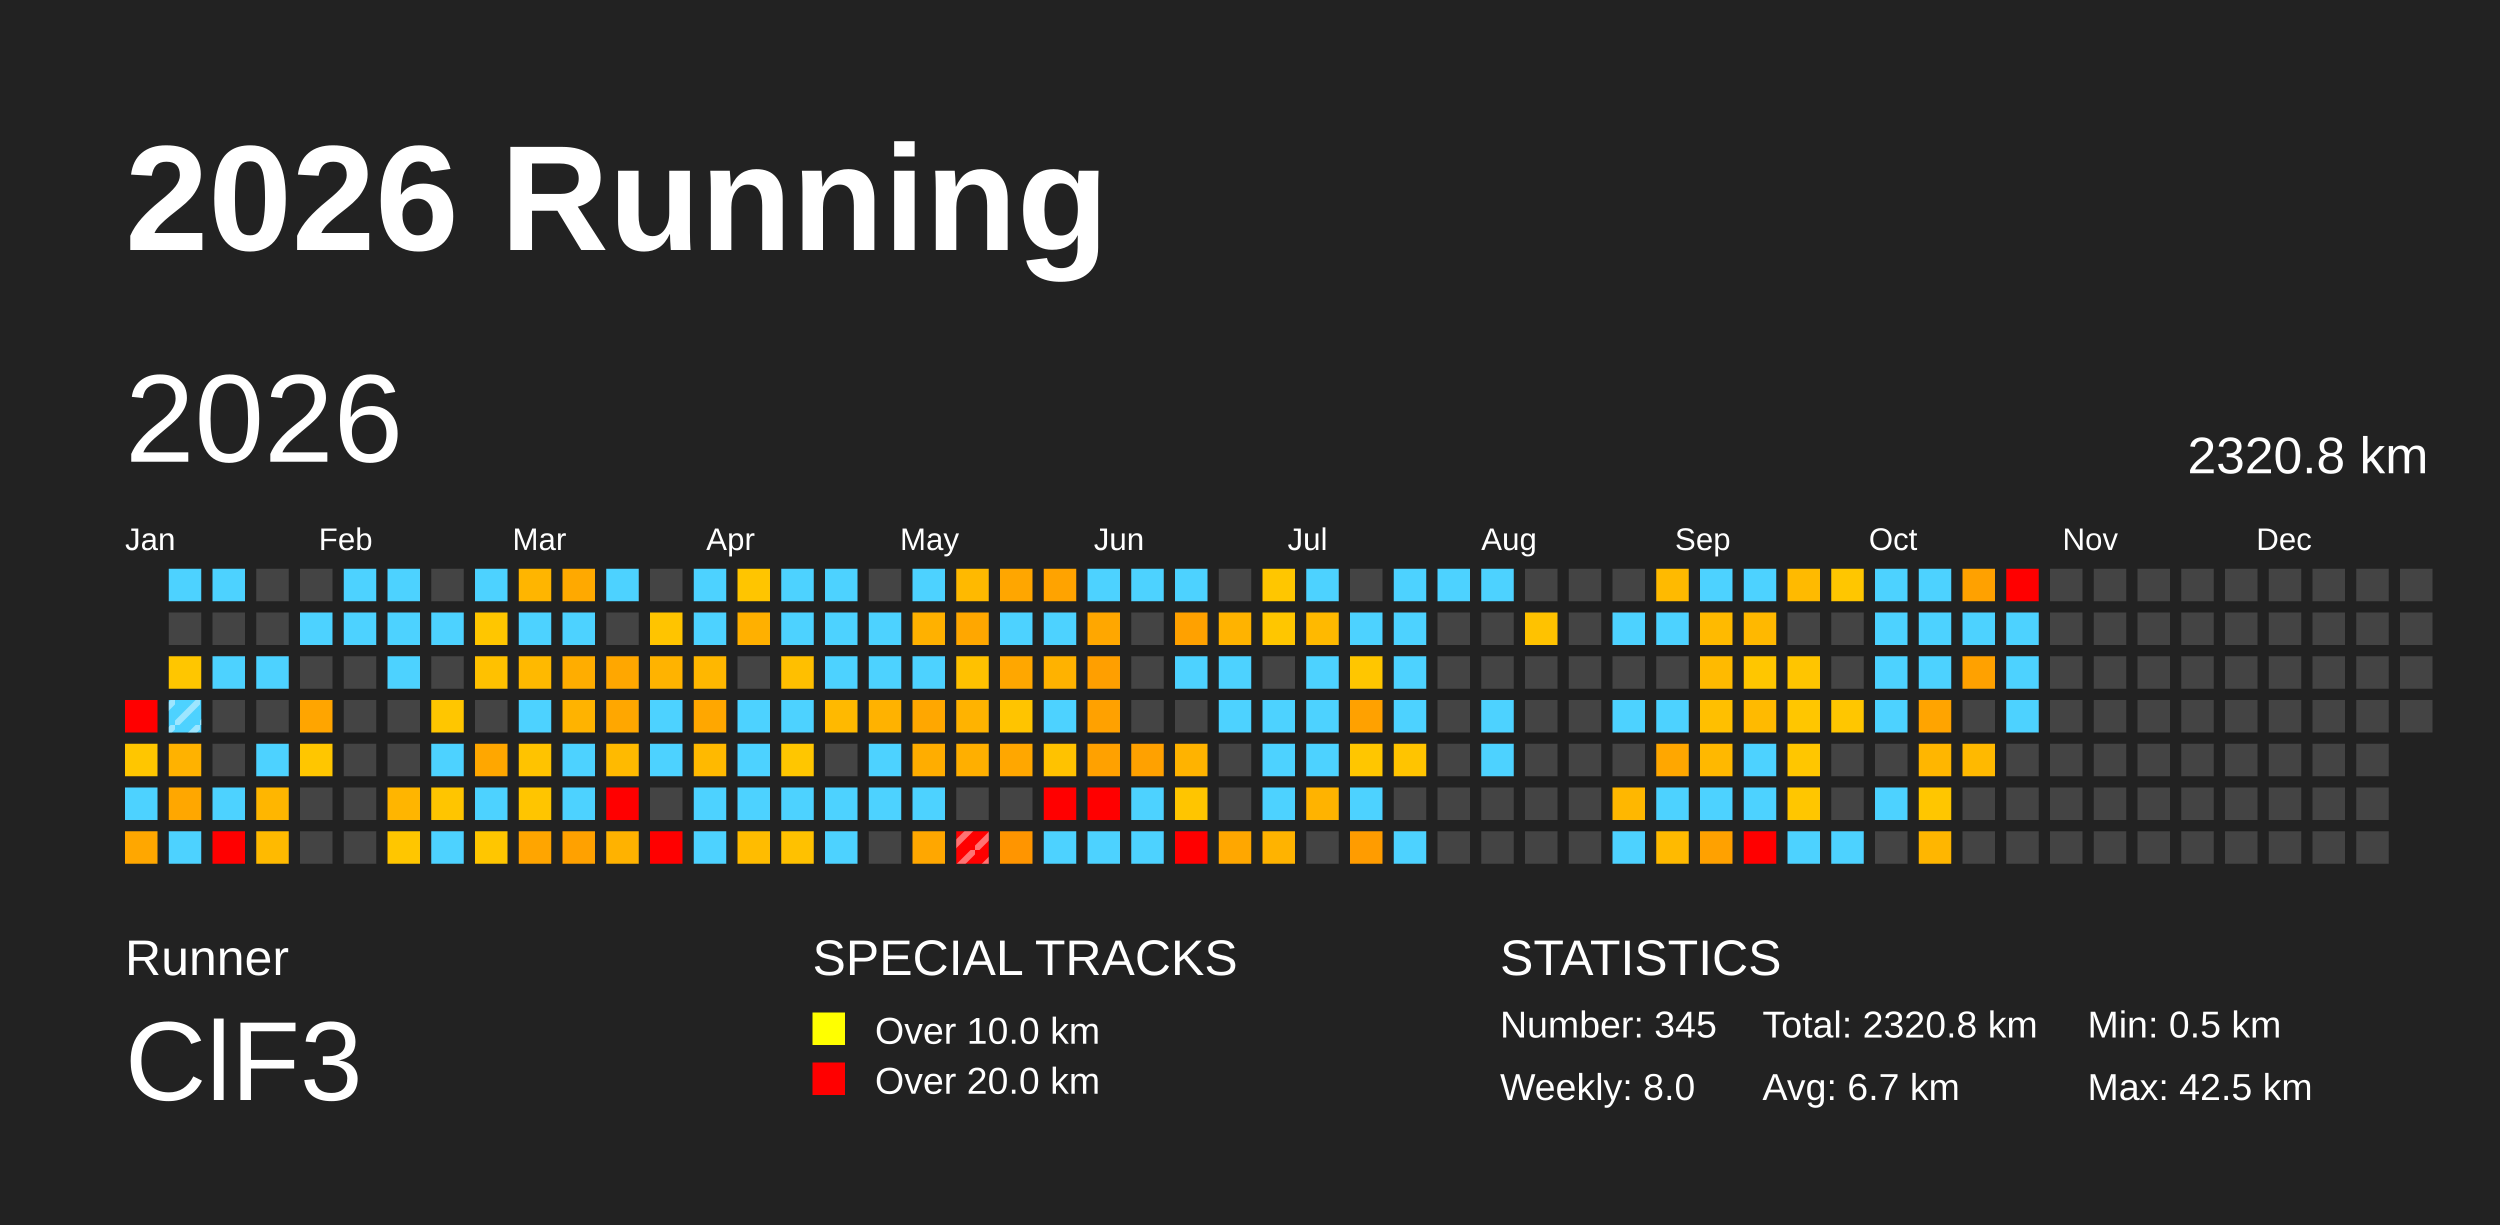
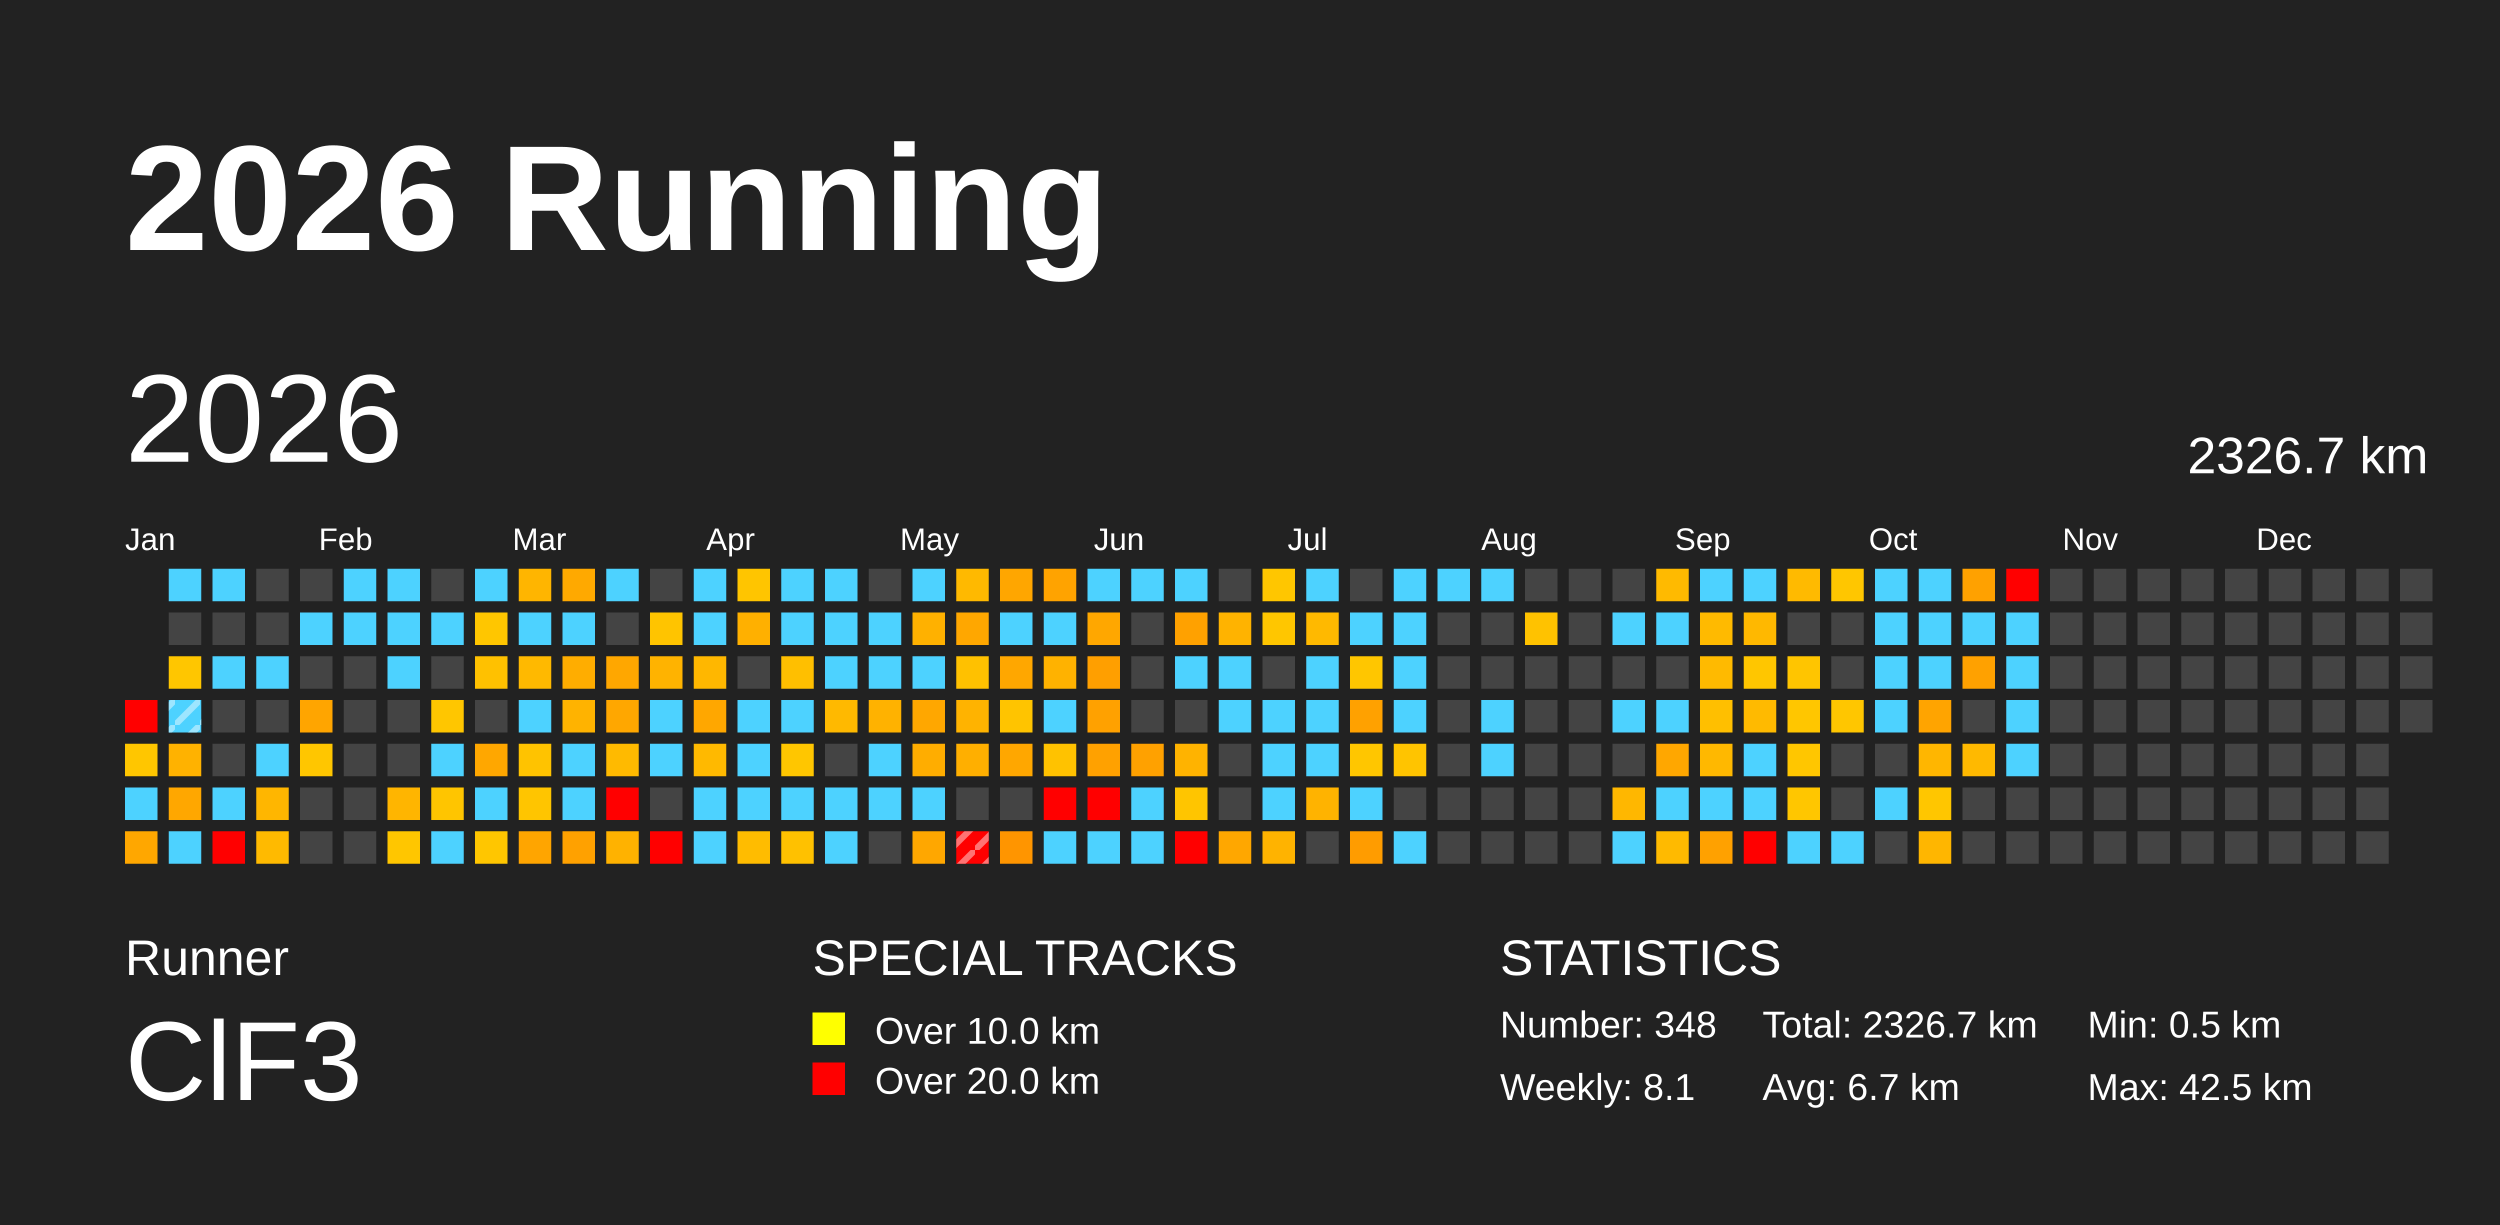
<svg xmlns="http://www.w3.org/2000/svg" baseProfile="full" height="98mm" version="1.1" viewBox="0,0,200,98" width="200mm">
  <defs>
    <pattern height="2" id="indoor-stripe" patternUnits="userSpaceOnUse" width="2">
      <line stroke="white" stroke-opacity="0.45" stroke-width="0.5" x1="0" x2="2" y1="2" y2="0" />
    </pattern>
  </defs>
  <rect fill="#222222" height="98" width="200" x="0" y="0" />
  <text fill="#FFFFFF" style="font-size:12px; font-family:Arial; font-weight:bold;" x="10" y="20">2026 Running</text>
  <text fill="#FFFFFF" style="font-size:4px; font-family:Arial" x="10" y="78">Runner</text>
  <text fill="#FFFFFF" style="font-size:9px; font-family:Arial" x="10" y="88">ClF3</text>
  <text fill="#FFFFFF" style="font-size:4px; font-family:Arial" x="65" y="78">SPECIAL TRACKS</text>
  <rect fill="yellow" height="2.6" width="2.6" x="65" y="81" />
  <text fill="#FFFFFF" style="font-size:3px; font-family:Arial" x="70" y="83.5">Over 10.0 km</text>
  <rect fill="red" height="2.6" width="2.6" x="65" y="85" />
  <text fill="#FFFFFF" style="font-size:3px; font-family:Arial" x="70" y="87.5">Over 20.0 km</text>
  <text fill="#FFFFFF" style="font-size:4px; font-family:Arial" x="120" y="78">STATISTICS</text>
-   <text fill="#FFFFFF" style="font-size:3px; font-family:Arial" x="120" y="83">Number: 345</text>
-   <text fill="#FFFFFF" style="font-size:3px; font-family:Arial" x="120" y="88">Weekly: 8.0</text>
-   <text fill="#FFFFFF" style="font-size:3px; font-family:Arial" x="141" y="83">Total: 2320.8 km</text>
+   <text fill="#FFFFFF" style="font-size:3px; font-family:Arial" x="120" y="83">Number: 348</text>
+   <text fill="#FFFFFF" style="font-size:3px; font-family:Arial" x="120" y="88">Weekly: 8.1</text>
+   <text fill="#FFFFFF" style="font-size:3px; font-family:Arial" x="141" y="83">Total: 2326.7 km</text>
  <text fill="#FFFFFF" style="font-size:3px; font-family:Arial" x="141" y="88">Avg: 6.7 km</text>
  <text fill="#FFFFFF" style="font-size:3px; font-family:Arial" x="167" y="83">Min: 0.5 km</text>
  <text fill="#FFFFFF" style="font-size:3px; font-family:Arial" x="167" y="88">Max: 42.5 km</text>
  <text dominant-baseline="hanging" fill="#FFFFFF" style="font-size:10.0px; font-family:Arial;" x="10" y="30">2026</text>
-   <text dominant-baseline="hanging" fill="#FFFFFF" style="font-size:4.125px; font-family:Arial;" x="175" y="35">2320.8 km</text>
+   <text dominant-baseline="hanging" fill="#FFFFFF" style="font-size:4.125px; font-family:Arial;" x="175" y="35">2326.7 km</text>
  <text fill="#FFFFFF" style="font-size:2.5px; font-family:Arial" x="10.0" y="44">Jan</text>
  <text fill="#FFFFFF" style="font-size:2.5px; font-family:Arial" x="25.5" y="44">Feb</text>
  <text fill="#FFFFFF" style="font-size:2.5px; font-family:Arial" x="41.0" y="44">Mar</text>
  <text fill="#FFFFFF" style="font-size:2.5px; font-family:Arial" x="56.5" y="44">Apr</text>
  <text fill="#FFFFFF" style="font-size:2.5px; font-family:Arial" x="72.0" y="44">May</text>
  <text fill="#FFFFFF" style="font-size:2.5px; font-family:Arial" x="87.5" y="44">Jun</text>
  <text fill="#FFFFFF" style="font-size:2.5px; font-family:Arial" x="103.0" y="44">Jul</text>
  <text fill="#FFFFFF" style="font-size:2.5px; font-family:Arial" x="118.5" y="44">Aug</text>
  <text fill="#FFFFFF" style="font-size:2.5px; font-family:Arial" x="134.0" y="44">Sep</text>
  <text fill="#FFFFFF" style="font-size:2.5px; font-family:Arial" x="149.5" y="44">Oct</text>
  <text fill="#FFFFFF" style="font-size:2.5px; font-family:Arial" x="165.0" y="44">Nov</text>
  <text fill="#FFFFFF" style="font-size:2.5px; font-family:Arial" x="180.5" y="44">Dec</text>
  <rect fill="red" height="2.6" width="2.6" x="10.0" y="56.0" />
  <rect fill="#ffc600" height="2.6" width="2.6" x="10.0" y="59.5" />
  <rect fill="#4dd2ff" height="2.6" width="2.6" x="10.0" y="63.0" />
  <rect fill="#ffa700" height="2.6" width="2.6" x="10.0" y="66.5" />
  <rect fill="#4dd2ff" height="2.6" width="2.6" x="13.5" y="45.5" />
  <rect fill="#444444" height="2.6" width="2.6" x="13.5" y="49.0" />
  <rect fill="#ffc600" height="2.6" width="2.6" x="13.5" y="52.5" />
  <rect fill="#4dd2ff" height="2.6" width="2.6" x="13.5" y="56.0" />
  <rect fill="url(#indoor-stripe)" height="2.6" style="pointer-events: none;" width="2.6" x="13.5" y="56.0" />
  <rect fill="#ffb200" height="2.6" width="2.6" x="13.5" y="59.5" />
  <rect fill="#ffa700" height="2.6" width="2.6" x="13.5" y="63.0" />
  <rect fill="#4dd2ff" height="2.6" width="2.6" x="13.5" y="66.5" />
  <rect fill="#4dd2ff" height="2.6" width="2.6" x="17.0" y="45.5" />
  <rect fill="#444444" height="2.6" width="2.6" x="17.0" y="49.0" />
  <rect fill="#4dd2ff" height="2.6" width="2.6" x="17.0" y="52.5" />
  <rect fill="#444444" height="2.6" width="2.6" x="17.0" y="56.0" />
  <rect fill="#444444" height="2.6" width="2.6" x="17.0" y="59.5" />
  <rect fill="#4dd2ff" height="2.6" width="2.6" x="17.0" y="63.0" />
  <rect fill="red" height="2.6" width="2.6" x="17.0" y="66.5" />
  <rect fill="#444444" height="2.6" width="2.6" x="20.5" y="45.5" />
  <rect fill="#444444" height="2.6" width="2.6" x="20.5" y="49.0" />
  <rect fill="#4dd2ff" height="2.6" width="2.6" x="20.5" y="52.5" />
  <rect fill="#444444" height="2.6" width="2.6" x="20.5" y="56.0" />
  <rect fill="#4dd2ff" height="2.6" width="2.6" x="20.5" y="59.5" />
  <rect fill="#ffb600" height="2.6" width="2.6" x="20.5" y="63.0" />
  <rect fill="#ffba00" height="2.6" width="2.6" x="20.5" y="66.5" />
  <rect fill="#444444" height="2.6" width="2.6" x="24.0" y="45.5" />
  <rect fill="#4dd2ff" height="2.6" width="2.6" x="24.0" y="49.0" />
  <rect fill="#444444" height="2.6" width="2.6" x="24.0" y="52.5" />
  <rect fill="#ffa500" height="2.6" width="2.6" x="24.0" y="56.0" />
  <rect fill="#ffc600" height="2.6" width="2.6" x="24.0" y="59.5" />
  <rect fill="#444444" height="2.6" width="2.6" x="24.0" y="63.0" />
  <rect fill="#444444" height="2.6" width="2.6" x="24.0" y="66.5" />
  <rect fill="#4dd2ff" height="2.6" width="2.6" x="27.5" y="45.5" />
  <rect fill="#4dd2ff" height="2.6" width="2.6" x="27.5" y="49.0" />
  <rect fill="#444444" height="2.6" width="2.6" x="27.5" y="52.5" />
  <rect fill="#444444" height="2.6" width="2.6" x="27.5" y="56.0" />
  <rect fill="#444444" height="2.6" width="2.6" x="27.5" y="59.5" />
  <rect fill="#444444" height="2.6" width="2.6" x="27.5" y="63.0" />
  <rect fill="#444444" height="2.6" width="2.6" x="27.5" y="66.5" />
  <rect fill="#4dd2ff" height="2.6" width="2.6" x="31.0" y="45.5" />
  <rect fill="#4dd2ff" height="2.6" width="2.6" x="31.0" y="49.0" />
  <rect fill="#4dd2ff" height="2.6" width="2.6" x="31.0" y="52.5" />
  <rect fill="#444444" height="2.6" width="2.6" x="31.0" y="56.0" />
  <rect fill="#444444" height="2.6" width="2.6" x="31.0" y="59.5" />
  <rect fill="#ffb500" height="2.6" width="2.6" x="31.0" y="63.0" />
  <rect fill="#ffc600" height="2.6" width="2.6" x="31.0" y="66.5" />
  <rect fill="#444444" height="2.6" width="2.6" x="34.5" y="45.5" />
  <rect fill="#4dd2ff" height="2.6" width="2.6" x="34.5" y="49.0" />
  <rect fill="#444444" height="2.6" width="2.6" x="34.5" y="52.5" />
  <rect fill="#ffc600" height="2.6" width="2.6" x="34.5" y="56.0" />
  <rect fill="#4dd2ff" height="2.6" width="2.6" x="34.5" y="59.5" />
  <rect fill="#ffc500" height="2.6" width="2.6" x="34.5" y="63.0" />
  <rect fill="#4dd2ff" height="2.6" width="2.6" x="34.5" y="66.5" />
  <rect fill="#4dd2ff" height="2.6" width="2.6" x="38.0" y="45.5" />
  <rect fill="#ffc600" height="2.6" width="2.6" x="38.0" y="49.0" />
  <rect fill="#ffc100" height="2.6" width="2.6" x="38.0" y="52.5" />
  <rect fill="#444444" height="2.6" width="2.6" x="38.0" y="56.0" />
  <rect fill="#ffa700" height="2.6" width="2.6" x="38.0" y="59.5" />
  <rect fill="#4dd2ff" height="2.6" width="2.6" x="38.0" y="63.0" />
  <rect fill="#ffc600" height="2.6" width="2.6" x="38.0" y="66.5" />
  <rect fill="#ffb500" height="2.6" width="2.6" x="41.5" y="45.5" />
  <rect fill="#4dd2ff" height="2.6" width="2.6" x="41.5" y="49.0" />
  <rect fill="#ffb900" height="2.6" width="2.6" x="41.5" y="52.5" />
  <rect fill="#4dd2ff" height="2.6" width="2.6" x="41.5" y="56.0" />
  <rect fill="#ffc300" height="2.6" width="2.6" x="41.5" y="59.5" />
  <rect fill="#ffc500" height="2.6" width="2.6" x="41.5" y="63.0" />
  <rect fill="#ffa500" height="2.6" width="2.6" x="41.5" y="66.5" />
  <rect fill="#ffa900" height="2.6" width="2.6" x="45.0" y="45.5" />
  <rect fill="#4dd2ff" height="2.6" width="2.6" x="45.0" y="49.0" />
  <rect fill="#ffad00" height="2.6" width="2.6" x="45.0" y="52.5" />
  <rect fill="#ffb300" height="2.6" width="2.6" x="45.0" y="56.0" />
  <rect fill="#4dd2ff" height="2.6" width="2.6" x="45.0" y="59.5" />
  <rect fill="#4dd2ff" height="2.6" width="2.6" x="45.0" y="63.0" />
  <rect fill="#ffa100" height="2.6" width="2.6" x="45.0" y="66.5" />
  <rect fill="#4dd2ff" height="2.6" width="2.6" x="48.5" y="45.5" />
  <rect fill="#444444" height="2.6" width="2.6" x="48.5" y="49.0" />
  <rect fill="#ffa700" height="2.6" width="2.6" x="48.5" y="52.5" />
  <rect fill="#ffa700" height="2.6" width="2.6" x="48.5" y="56.0" />
  <rect fill="#ffba00" height="2.6" width="2.6" x="48.5" y="59.5" />
  <rect fill="red" height="2.6" width="2.6" x="48.5" y="63.0" />
  <rect fill="#ffb200" height="2.6" width="2.6" x="48.5" y="66.5" />
  <rect fill="#444444" height="2.6" width="2.6" x="52.0" y="45.5" />
  <rect fill="#ffc400" height="2.6" width="2.6" x="52.0" y="49.0" />
  <rect fill="#ffb300" height="2.6" width="2.6" x="52.0" y="52.5" />
  <rect fill="#4dd2ff" height="2.6" width="2.6" x="52.0" y="56.0" />
  <rect fill="#4dd2ff" height="2.6" width="2.6" x="52.0" y="59.5" />
  <rect fill="#444444" height="2.6" width="2.6" x="52.0" y="63.0" />
  <rect fill="red" height="2.6" width="2.6" x="52.0" y="66.5" />
  <rect fill="#4dd2ff" height="2.6" width="2.6" x="55.5" y="45.5" />
  <rect fill="#4dd2ff" height="2.6" width="2.6" x="55.5" y="49.0" />
  <rect fill="#ffb700" height="2.6" width="2.6" x="55.5" y="52.5" />
  <rect fill="#ffa700" height="2.6" width="2.6" x="55.5" y="56.0" />
  <rect fill="#ffb900" height="2.6" width="2.6" x="55.5" y="59.5" />
  <rect fill="#4dd2ff" height="2.6" width="2.6" x="55.5" y="63.0" />
  <rect fill="#4dd2ff" height="2.6" width="2.6" x="55.5" y="66.5" />
  <rect fill="#ffc500" height="2.6" width="2.6" x="59.0" y="45.5" />
  <rect fill="#ffb000" height="2.6" width="2.6" x="59.0" y="49.0" />
  <rect fill="#444444" height="2.6" width="2.6" x="59.0" y="52.5" />
  <rect fill="#4dd2ff" height="2.6" width="2.6" x="59.0" y="56.0" />
  <rect fill="#4dd2ff" height="2.6" width="2.6" x="59.0" y="59.5" />
  <rect fill="#4dd2ff" height="2.6" width="2.6" x="59.0" y="63.0" />
  <rect fill="#ffbc00" height="2.6" width="2.6" x="59.0" y="66.5" />
  <rect fill="#4dd2ff" height="2.6" width="2.6" x="62.5" y="45.5" />
  <rect fill="#4dd2ff" height="2.6" width="2.6" x="62.5" y="49.0" />
  <rect fill="#ffbf00" height="2.6" width="2.6" x="62.5" y="52.5" />
  <rect fill="#4dd2ff" height="2.6" width="2.6" x="62.5" y="56.0" />
  <rect fill="#ffc600" height="2.6" width="2.6" x="62.5" y="59.5" />
  <rect fill="#4dd2ff" height="2.6" width="2.6" x="62.5" y="63.0" />
  <rect fill="#ffc100" height="2.6" width="2.6" x="62.5" y="66.5" />
  <rect fill="#4dd2ff" height="2.6" width="2.6" x="66.0" y="45.5" />
  <rect fill="#4dd2ff" height="2.6" width="2.6" x="66.0" y="49.0" />
  <rect fill="#4dd2ff" height="2.6" width="2.6" x="66.0" y="52.5" />
  <rect fill="#ffb900" height="2.6" width="2.6" x="66.0" y="56.0" />
  <rect fill="#444444" height="2.6" width="2.6" x="66.0" y="59.5" />
  <rect fill="#4dd2ff" height="2.6" width="2.6" x="66.0" y="63.0" />
  <rect fill="#4dd2ff" height="2.6" width="2.6" x="66.0" y="66.5" />
  <rect fill="#444444" height="2.6" width="2.6" x="69.5" y="45.5" />
  <rect fill="#4dd2ff" height="2.6" width="2.6" x="69.5" y="49.0" />
  <rect fill="#4dd2ff" height="2.6" width="2.6" x="69.5" y="52.5" />
  <rect fill="#ffb200" height="2.6" width="2.6" x="69.5" y="56.0" />
  <rect fill="#4dd2ff" height="2.6" width="2.6" x="69.5" y="59.5" />
  <rect fill="#4dd2ff" height="2.6" width="2.6" x="69.5" y="63.0" />
  <rect fill="#444444" height="2.6" width="2.6" x="69.5" y="66.5" />
  <rect fill="#4dd2ff" height="2.6" width="2.6" x="73.0" y="45.5" />
  <rect fill="#ffb100" height="2.6" width="2.6" x="73.0" y="49.0" />
  <rect fill="#4dd2ff" height="2.6" width="2.6" x="73.0" y="52.5" />
  <rect fill="#ffa700" height="2.6" width="2.6" x="73.0" y="56.0" />
  <rect fill="#ffad00" height="2.6" width="2.6" x="73.0" y="59.5" />
  <rect fill="#4dd2ff" height="2.6" width="2.6" x="73.0" y="63.0" />
  <rect fill="#ffa700" height="2.6" width="2.6" x="73.0" y="66.5" />
  <rect fill="#ffb900" height="2.6" width="2.6" x="76.5" y="45.5" />
  <rect fill="#ffa700" height="2.6" width="2.6" x="76.5" y="49.0" />
  <rect fill="#ffc100" height="2.6" width="2.6" x="76.5" y="52.5" />
  <rect fill="#ffb300" height="2.6" width="2.6" x="76.5" y="56.0" />
  <rect fill="#ffaf00" height="2.6" width="2.6" x="76.5" y="59.5" />
  <rect fill="#444444" height="2.6" width="2.6" x="76.5" y="63.0" />
  <rect fill="red" height="2.6" width="2.6" x="76.5" y="66.5" />
  <rect fill="url(#indoor-stripe)" height="2.6" style="pointer-events: none;" width="2.6" x="76.5" y="66.5" />
  <rect fill="#ffa600" height="2.6" width="2.6" x="80.0" y="45.5" />
  <rect fill="#4dd2ff" height="2.6" width="2.6" x="80.0" y="49.0" />
  <rect fill="#ffa700" height="2.6" width="2.6" x="80.0" y="52.5" />
  <rect fill="#ffc400" height="2.6" width="2.6" x="80.0" y="56.0" />
  <rect fill="#ffa700" height="2.6" width="2.6" x="80.0" y="59.5" />
  <rect fill="#444444" height="2.6" width="2.6" x="80.0" y="63.0" />
  <rect fill="#ff9500" height="2.6" width="2.6" x="80.0" y="66.5" />
  <rect fill="#ffa300" height="2.6" width="2.6" x="83.5" y="45.5" />
  <rect fill="#4dd2ff" height="2.6" width="2.6" x="83.5" y="49.0" />
  <rect fill="#ffb200" height="2.6" width="2.6" x="83.5" y="52.5" />
  <rect fill="#4dd2ff" height="2.6" width="2.6" x="83.5" y="56.0" />
  <rect fill="#ffc200" height="2.6" width="2.6" x="83.5" y="59.5" />
  <rect fill="red" height="2.6" width="2.6" x="83.5" y="63.0" />
  <rect fill="#4dd2ff" height="2.6" width="2.6" x="83.5" y="66.5" />
  <rect fill="#4dd2ff" height="2.6" width="2.6" x="87.0" y="45.5" />
  <rect fill="#ffa700" height="2.6" width="2.6" x="87.0" y="49.0" />
  <rect fill="#ff9f00" height="2.6" width="2.6" x="87.0" y="52.5" />
  <rect fill="#ffa100" height="2.6" width="2.6" x="87.0" y="56.0" />
  <rect fill="#ffa100" height="2.6" width="2.6" x="87.0" y="59.5" />
  <rect fill="red" height="2.6" width="2.6" x="87.0" y="63.0" />
  <rect fill="#4dd2ff" height="2.6" width="2.6" x="87.0" y="66.5" />
  <rect fill="#4dd2ff" height="2.6" width="2.6" x="90.5" y="45.5" />
  <rect fill="#444444" height="2.6" width="2.6" x="90.5" y="49.0" />
  <rect fill="#444444" height="2.6" width="2.6" x="90.5" y="52.5" />
  <rect fill="#444444" height="2.6" width="2.6" x="90.5" y="56.0" />
  <rect fill="#ffa100" height="2.6" width="2.6" x="90.5" y="59.5" />
  <rect fill="#4dd2ff" height="2.6" width="2.6" x="90.5" y="63.0" />
  <rect fill="#4dd2ff" height="2.6" width="2.6" x="90.5" y="66.5" />
  <rect fill="#4dd2ff" height="2.6" width="2.6" x="94.0" y="45.5" />
  <rect fill="#ffa100" height="2.6" width="2.6" x="94.0" y="49.0" />
  <rect fill="#4dd2ff" height="2.6" width="2.6" x="94.0" y="52.5" />
  <rect fill="#444444" height="2.6" width="2.6" x="94.0" y="56.0" />
  <rect fill="#ffb300" height="2.6" width="2.6" x="94.0" y="59.5" />
  <rect fill="#ffc500" height="2.6" width="2.6" x="94.0" y="63.0" />
  <rect fill="red" height="2.6" width="2.6" x="94.0" y="66.5" />
  <rect fill="#444444" height="2.6" width="2.6" x="97.5" y="45.5" />
  <rect fill="#ffb300" height="2.6" width="2.6" x="97.5" y="49.0" />
  <rect fill="#4dd2ff" height="2.6" width="2.6" x="97.5" y="52.5" />
  <rect fill="#4dd2ff" height="2.6" width="2.6" x="97.5" y="56.0" />
  <rect fill="#444444" height="2.6" width="2.6" x="97.5" y="59.5" />
  <rect fill="#444444" height="2.6" width="2.6" x="97.5" y="63.0" />
  <rect fill="#ffa700" height="2.6" width="2.6" x="97.5" y="66.5" />
  <rect fill="#ffc600" height="2.6" width="2.6" x="101.0" y="45.5" />
  <rect fill="#ffc600" height="2.6" width="2.6" x="101.0" y="49.0" />
  <rect fill="#444444" height="2.6" width="2.6" x="101.0" y="52.5" />
  <rect fill="#4dd2ff" height="2.6" width="2.6" x="101.0" y="56.0" />
  <rect fill="#4dd2ff" height="2.6" width="2.6" x="101.0" y="59.5" />
  <rect fill="#4dd2ff" height="2.6" width="2.6" x="101.0" y="63.0" />
  <rect fill="#ffb300" height="2.6" width="2.6" x="101.0" y="66.5" />
  <rect fill="#4dd2ff" height="2.6" width="2.6" x="104.5" y="45.5" />
  <rect fill="#ffb900" height="2.6" width="2.6" x="104.5" y="49.0" />
  <rect fill="#4dd2ff" height="2.6" width="2.6" x="104.5" y="52.5" />
  <rect fill="#4dd2ff" height="2.6" width="2.6" x="104.5" y="56.0" />
  <rect fill="#4dd2ff" height="2.6" width="2.6" x="104.5" y="59.5" />
  <rect fill="#ffb300" height="2.6" width="2.6" x="104.5" y="63.0" />
  <rect fill="#444444" height="2.6" width="2.6" x="104.5" y="66.5" />
  <rect fill="#444444" height="2.6" width="2.6" x="108.0" y="45.5" />
  <rect fill="#4dd2ff" height="2.6" width="2.6" x="108.0" y="49.0" />
  <rect fill="#ffc600" height="2.6" width="2.6" x="108.0" y="52.5" />
  <rect fill="#ffa100" height="2.6" width="2.6" x="108.0" y="56.0" />
  <rect fill="#ffc600" height="2.6" width="2.6" x="108.0" y="59.5" />
  <rect fill="#4dd2ff" height="2.6" width="2.6" x="108.0" y="63.0" />
  <rect fill="#ff9c00" height="2.6" width="2.6" x="108.0" y="66.5" />
  <rect fill="#4dd2ff" height="2.6" width="2.6" x="111.5" y="45.5" />
  <rect fill="#4dd2ff" height="2.6" width="2.6" x="111.5" y="49.0" />
  <rect fill="#4dd2ff" height="2.6" width="2.6" x="111.5" y="52.5" />
  <rect fill="#4dd2ff" height="2.6" width="2.6" x="111.5" y="56.0" />
  <rect fill="#ffc400" height="2.6" width="2.6" x="111.5" y="59.5" />
  <rect fill="#444444" height="2.6" width="2.6" x="111.5" y="63.0" />
  <rect fill="#4dd2ff" height="2.6" width="2.6" x="111.5" y="66.5" />
  <rect fill="#4dd2ff" height="2.6" width="2.6" x="115.0" y="45.5" />
  <rect fill="#444444" height="2.6" width="2.6" x="115.0" y="49.0" />
  <rect fill="#444444" height="2.6" width="2.6" x="115.0" y="52.5" />
  <rect fill="#444444" height="2.6" width="2.6" x="115.0" y="56.0" />
  <rect fill="#444444" height="2.6" width="2.6" x="115.0" y="59.5" />
  <rect fill="#444444" height="2.6" width="2.6" x="115.0" y="63.0" />
  <rect fill="#444444" height="2.6" width="2.6" x="115.0" y="66.5" />
  <rect fill="#4dd2ff" height="2.6" width="2.6" x="118.5" y="45.5" />
  <rect fill="#444444" height="2.6" width="2.6" x="118.5" y="49.0" />
  <rect fill="#444444" height="2.6" width="2.6" x="118.5" y="52.5" />
  <rect fill="#4dd2ff" height="2.6" width="2.6" x="118.5" y="56.0" />
  <rect fill="#4dd2ff" height="2.6" width="2.6" x="118.5" y="59.5" />
  <rect fill="#444444" height="2.6" width="2.6" x="118.5" y="63.0" />
  <rect fill="#444444" height="2.6" width="2.6" x="118.5" y="66.5" />
  <rect fill="#444444" height="2.6" width="2.6" x="122.0" y="45.5" />
  <rect fill="#ffc200" height="2.6" width="2.6" x="122.0" y="49.0" />
  <rect fill="#444444" height="2.6" width="2.6" x="122.0" y="52.5" />
  <rect fill="#444444" height="2.6" width="2.6" x="122.0" y="56.0" />
  <rect fill="#444444" height="2.6" width="2.6" x="122.0" y="59.5" />
  <rect fill="#444444" height="2.6" width="2.6" x="122.0" y="63.0" />
  <rect fill="#444444" height="2.6" width="2.6" x="122.0" y="66.5" />
  <rect fill="#444444" height="2.6" width="2.6" x="125.5" y="45.5" />
  <rect fill="#444444" height="2.6" width="2.6" x="125.5" y="49.0" />
  <rect fill="#444444" height="2.6" width="2.6" x="125.5" y="52.5" />
  <rect fill="#444444" height="2.6" width="2.6" x="125.5" y="56.0" />
  <rect fill="#444444" height="2.6" width="2.6" x="125.5" y="59.5" />
  <rect fill="#444444" height="2.6" width="2.6" x="125.5" y="63.0" />
  <rect fill="#444444" height="2.6" width="2.6" x="125.5" y="66.5" />
  <rect fill="#444444" height="2.6" width="2.6" x="129.0" y="45.5" />
  <rect fill="#4dd2ff" height="2.6" width="2.6" x="129.0" y="49.0" />
  <rect fill="#444444" height="2.6" width="2.6" x="129.0" y="52.5" />
  <rect fill="#4dd2ff" height="2.6" width="2.6" x="129.0" y="56.0" />
  <rect fill="#444444" height="2.6" width="2.6" x="129.0" y="59.5" />
  <rect fill="#ffb700" height="2.6" width="2.6" x="129.0" y="63.0" />
  <rect fill="#4dd2ff" height="2.6" width="2.6" x="129.0" y="66.5" />
  <rect fill="#ffba00" height="2.6" width="2.6" x="132.5" y="45.5" />
  <rect fill="#4dd2ff" height="2.6" width="2.6" x="132.5" y="49.0" />
  <rect fill="#444444" height="2.6" width="2.6" x="132.5" y="52.5" />
  <rect fill="#4dd2ff" height="2.6" width="2.6" x="132.5" y="56.0" />
  <rect fill="#ffa700" height="2.6" width="2.6" x="132.5" y="59.5" />
  <rect fill="#4dd2ff" height="2.6" width="2.6" x="132.5" y="63.0" />
  <rect fill="#ffba00" height="2.6" width="2.6" x="132.5" y="66.5" />
  <rect fill="#4dd2ff" height="2.6" width="2.6" x="136.0" y="45.5" />
  <rect fill="#ffba00" height="2.6" width="2.6" x="136.0" y="49.0" />
  <rect fill="#ffba00" height="2.6" width="2.6" x="136.0" y="52.5" />
  <rect fill="#ffbf00" height="2.6" width="2.6" x="136.0" y="56.0" />
  <rect fill="#ffb800" height="2.6" width="2.6" x="136.0" y="59.5" />
  <rect fill="#4dd2ff" height="2.6" width="2.6" x="136.0" y="63.0" />
  <rect fill="#ffa100" height="2.6" width="2.6" x="136.0" y="66.5" />
  <rect fill="#4dd2ff" height="2.6" width="2.6" x="139.5" y="45.5" />
  <rect fill="#ffb800" height="2.6" width="2.6" x="139.5" y="49.0" />
  <rect fill="#ffc600" height="2.6" width="2.6" x="139.5" y="52.5" />
  <rect fill="#ffba00" height="2.6" width="2.6" x="139.5" y="56.0" />
  <rect fill="#4dd2ff" height="2.6" width="2.6" x="139.5" y="59.5" />
  <rect fill="#4dd2ff" height="2.6" width="2.6" x="139.5" y="63.0" />
  <rect fill="red" height="2.6" width="2.6" x="139.5" y="66.5" />
  <rect fill="#ffba00" height="2.6" width="2.6" x="143.0" y="45.5" />
  <rect fill="#444444" height="2.6" width="2.6" x="143.0" y="49.0" />
  <rect fill="#ffc500" height="2.6" width="2.6" x="143.0" y="52.5" />
  <rect fill="#ffc600" height="2.6" width="2.6" x="143.0" y="56.0" />
  <rect fill="#ffc600" height="2.6" width="2.6" x="143.0" y="59.5" />
  <rect fill="#ffc600" height="2.6" width="2.6" x="143.0" y="63.0" />
  <rect fill="#4dd2ff" height="2.6" width="2.6" x="143.0" y="66.5" />
  <rect fill="#ffc600" height="2.6" width="2.6" x="146.5" y="45.5" />
  <rect fill="#444444" height="2.6" width="2.6" x="146.5" y="49.0" />
  <rect fill="#444444" height="2.6" width="2.6" x="146.5" y="52.5" />
  <rect fill="#ffc600" height="2.6" width="2.6" x="146.5" y="56.0" />
  <rect fill="#444444" height="2.6" width="2.6" x="146.5" y="59.5" />
  <rect fill="#444444" height="2.6" width="2.6" x="146.5" y="63.0" />
  <rect fill="#4dd2ff" height="2.6" width="2.6" x="146.5" y="66.5" />
  <rect fill="#4dd2ff" height="2.6" width="2.6" x="150.0" y="45.5" />
  <rect fill="#4dd2ff" height="2.6" width="2.6" x="150.0" y="49.0" />
  <rect fill="#4dd2ff" height="2.6" width="2.6" x="150.0" y="52.5" />
  <rect fill="#4dd2ff" height="2.6" width="2.6" x="150.0" y="56.0" />
  <rect fill="#444444" height="2.6" width="2.6" x="150.0" y="59.5" />
  <rect fill="#4dd2ff" height="2.6" width="2.6" x="150.0" y="63.0" />
  <rect fill="#444444" height="2.6" width="2.6" x="150.0" y="66.5" />
  <rect fill="#4dd2ff" height="2.6" width="2.6" x="153.5" y="45.5" />
  <rect fill="#4dd2ff" height="2.6" width="2.6" x="153.5" y="49.0" />
  <rect fill="#4dd2ff" height="2.6" width="2.6" x="153.5" y="52.5" />
  <rect fill="#ffa400" height="2.6" width="2.6" x="153.5" y="56.0" />
  <rect fill="#ffb600" height="2.6" width="2.6" x="153.5" y="59.5" />
  <rect fill="#ffc600" height="2.6" width="2.6" x="153.5" y="63.0" />
  <rect fill="#ffb600" height="2.6" width="2.6" x="153.5" y="66.5" />
  <rect fill="#ffa100" height="2.6" width="2.6" x="157.0" y="45.5" />
  <rect fill="#4dd2ff" height="2.6" width="2.6" x="157.0" y="49.0" />
  <rect fill="#ffa100" height="2.6" width="2.6" x="157.0" y="52.5" />
  <rect fill="#444444" height="2.6" width="2.6" x="157.0" y="56.0" />
  <rect fill="#ffb900" height="2.6" width="2.6" x="157.0" y="59.5" />
  <rect fill="#444444" height="2.6" width="2.6" x="157.0" y="63.0" />
  <rect fill="#444444" height="2.6" width="2.6" x="157.0" y="66.5" />
  <rect fill="red" height="2.6" width="2.6" x="160.5" y="45.5" />
  <rect fill="#4dd2ff" height="2.6" width="2.6" x="160.5" y="49.0" />
  <rect fill="#4dd2ff" height="2.6" width="2.6" x="160.5" y="52.5" />
  <rect fill="#4dd2ff" height="2.6" width="2.6" x="160.5" y="56.0" />
-   <rect fill="#444444" height="2.6" width="2.6" x="160.5" y="59.5" />
+   <rect fill="#4dd2ff" height="2.6" width="2.6" x="160.5" y="59.5" />
  <rect fill="#444444" height="2.6" width="2.6" x="160.5" y="63.0" />
  <rect fill="#444444" height="2.6" width="2.6" x="160.5" y="66.5" />
  <rect fill="#444444" height="2.6" width="2.6" x="164.0" y="45.5" />
  <rect fill="#444444" height="2.6" width="2.6" x="164.0" y="49.0" />
  <rect fill="#444444" height="2.6" width="2.6" x="164.0" y="52.5" />
  <rect fill="#444444" height="2.6" width="2.6" x="164.0" y="56.0" />
  <rect fill="#444444" height="2.6" width="2.6" x="164.0" y="59.5" />
  <rect fill="#444444" height="2.6" width="2.6" x="164.0" y="63.0" />
  <rect fill="#444444" height="2.6" width="2.6" x="164.0" y="66.5" />
  <rect fill="#444444" height="2.6" width="2.6" x="167.5" y="45.5" />
  <rect fill="#444444" height="2.6" width="2.6" x="167.5" y="49.0" />
  <rect fill="#444444" height="2.6" width="2.6" x="167.5" y="52.5" />
  <rect fill="#444444" height="2.6" width="2.6" x="167.5" y="56.0" />
  <rect fill="#444444" height="2.6" width="2.6" x="167.5" y="59.5" />
  <rect fill="#444444" height="2.6" width="2.6" x="167.5" y="63.0" />
  <rect fill="#444444" height="2.6" width="2.6" x="167.5" y="66.5" />
  <rect fill="#444444" height="2.6" width="2.6" x="171.0" y="45.5" />
  <rect fill="#444444" height="2.6" width="2.6" x="171.0" y="49.0" />
  <rect fill="#444444" height="2.6" width="2.6" x="171.0" y="52.5" />
  <rect fill="#444444" height="2.6" width="2.6" x="171.0" y="56.0" />
  <rect fill="#444444" height="2.6" width="2.6" x="171.0" y="59.5" />
  <rect fill="#444444" height="2.6" width="2.6" x="171.0" y="63.0" />
  <rect fill="#444444" height="2.6" width="2.6" x="171.0" y="66.5" />
  <rect fill="#444444" height="2.6" width="2.6" x="174.5" y="45.5" />
  <rect fill="#444444" height="2.6" width="2.6" x="174.5" y="49.0" />
  <rect fill="#444444" height="2.6" width="2.6" x="174.5" y="52.5" />
  <rect fill="#444444" height="2.6" width="2.6" x="174.5" y="56.0" />
  <rect fill="#444444" height="2.6" width="2.6" x="174.5" y="59.5" />
  <rect fill="#444444" height="2.6" width="2.6" x="174.5" y="63.0" />
  <rect fill="#444444" height="2.6" width="2.6" x="174.5" y="66.5" />
  <rect fill="#444444" height="2.6" width="2.6" x="178.0" y="45.5" />
  <rect fill="#444444" height="2.6" width="2.6" x="178.0" y="49.0" />
  <rect fill="#444444" height="2.6" width="2.6" x="178.0" y="52.5" />
  <rect fill="#444444" height="2.6" width="2.6" x="178.0" y="56.0" />
  <rect fill="#444444" height="2.6" width="2.6" x="178.0" y="59.5" />
  <rect fill="#444444" height="2.6" width="2.6" x="178.0" y="63.0" />
  <rect fill="#444444" height="2.6" width="2.6" x="178.0" y="66.5" />
  <rect fill="#444444" height="2.6" width="2.6" x="181.5" y="45.5" />
  <rect fill="#444444" height="2.6" width="2.6" x="181.5" y="49.0" />
  <rect fill="#444444" height="2.6" width="2.6" x="181.5" y="52.5" />
  <rect fill="#444444" height="2.6" width="2.6" x="181.5" y="56.0" />
  <rect fill="#444444" height="2.6" width="2.6" x="181.5" y="59.5" />
  <rect fill="#444444" height="2.6" width="2.6" x="181.5" y="63.0" />
  <rect fill="#444444" height="2.6" width="2.6" x="181.5" y="66.5" />
  <rect fill="#444444" height="2.6" width="2.6" x="185.0" y="45.5" />
  <rect fill="#444444" height="2.6" width="2.6" x="185.0" y="49.0" />
  <rect fill="#444444" height="2.6" width="2.6" x="185.0" y="52.5" />
  <rect fill="#444444" height="2.6" width="2.6" x="185.0" y="56.0" />
  <rect fill="#444444" height="2.6" width="2.6" x="185.0" y="59.5" />
  <rect fill="#444444" height="2.6" width="2.6" x="185.0" y="63.0" />
  <rect fill="#444444" height="2.6" width="2.6" x="185.0" y="66.5" />
  <rect fill="#444444" height="2.6" width="2.6" x="188.5" y="45.5" />
  <rect fill="#444444" height="2.6" width="2.6" x="188.5" y="49.0" />
  <rect fill="#444444" height="2.6" width="2.6" x="188.5" y="52.5" />
  <rect fill="#444444" height="2.6" width="2.6" x="188.5" y="56.0" />
  <rect fill="#444444" height="2.6" width="2.6" x="188.5" y="59.5" />
  <rect fill="#444444" height="2.6" width="2.6" x="188.5" y="63.0" />
  <rect fill="#444444" height="2.6" width="2.6" x="188.5" y="66.5" />
  <rect fill="#444444" height="2.6" width="2.6" x="192.0" y="45.5" />
  <rect fill="#444444" height="2.6" width="2.6" x="192.0" y="49.0" />
  <rect fill="#444444" height="2.6" width="2.6" x="192.0" y="52.5" />
  <rect fill="#444444" height="2.6" width="2.6" x="192.0" y="56.0" />
</svg>
